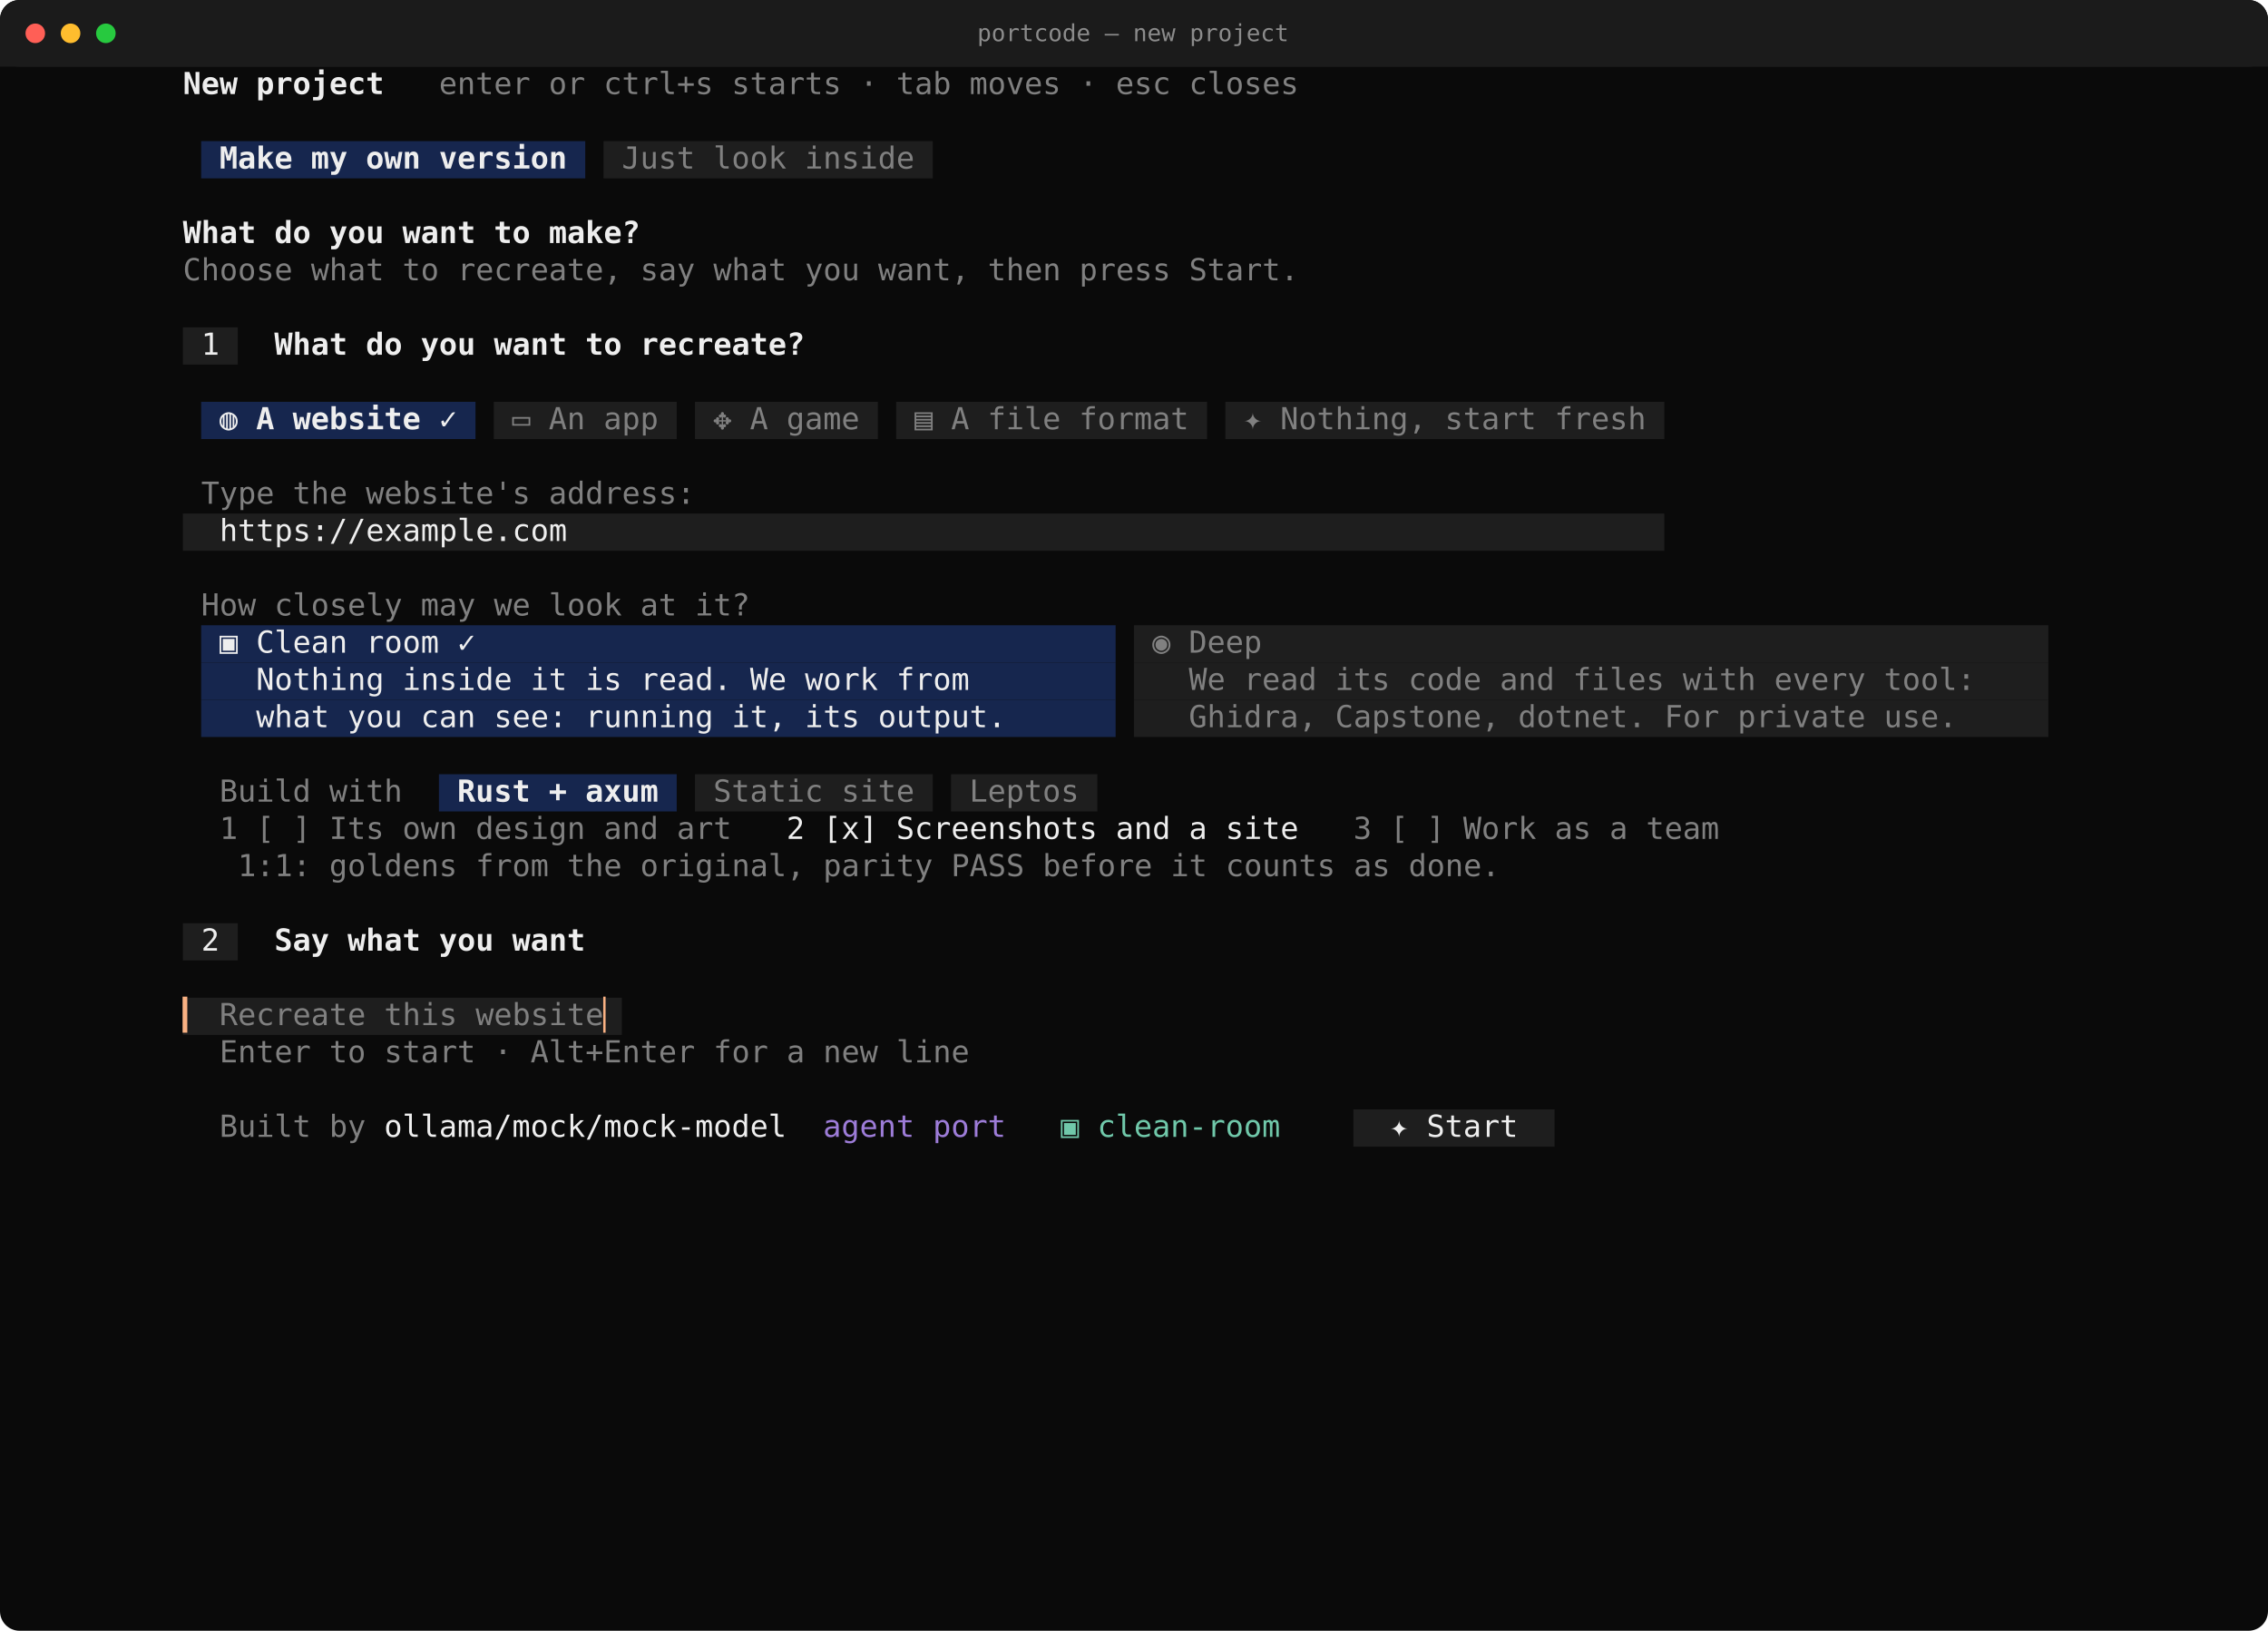
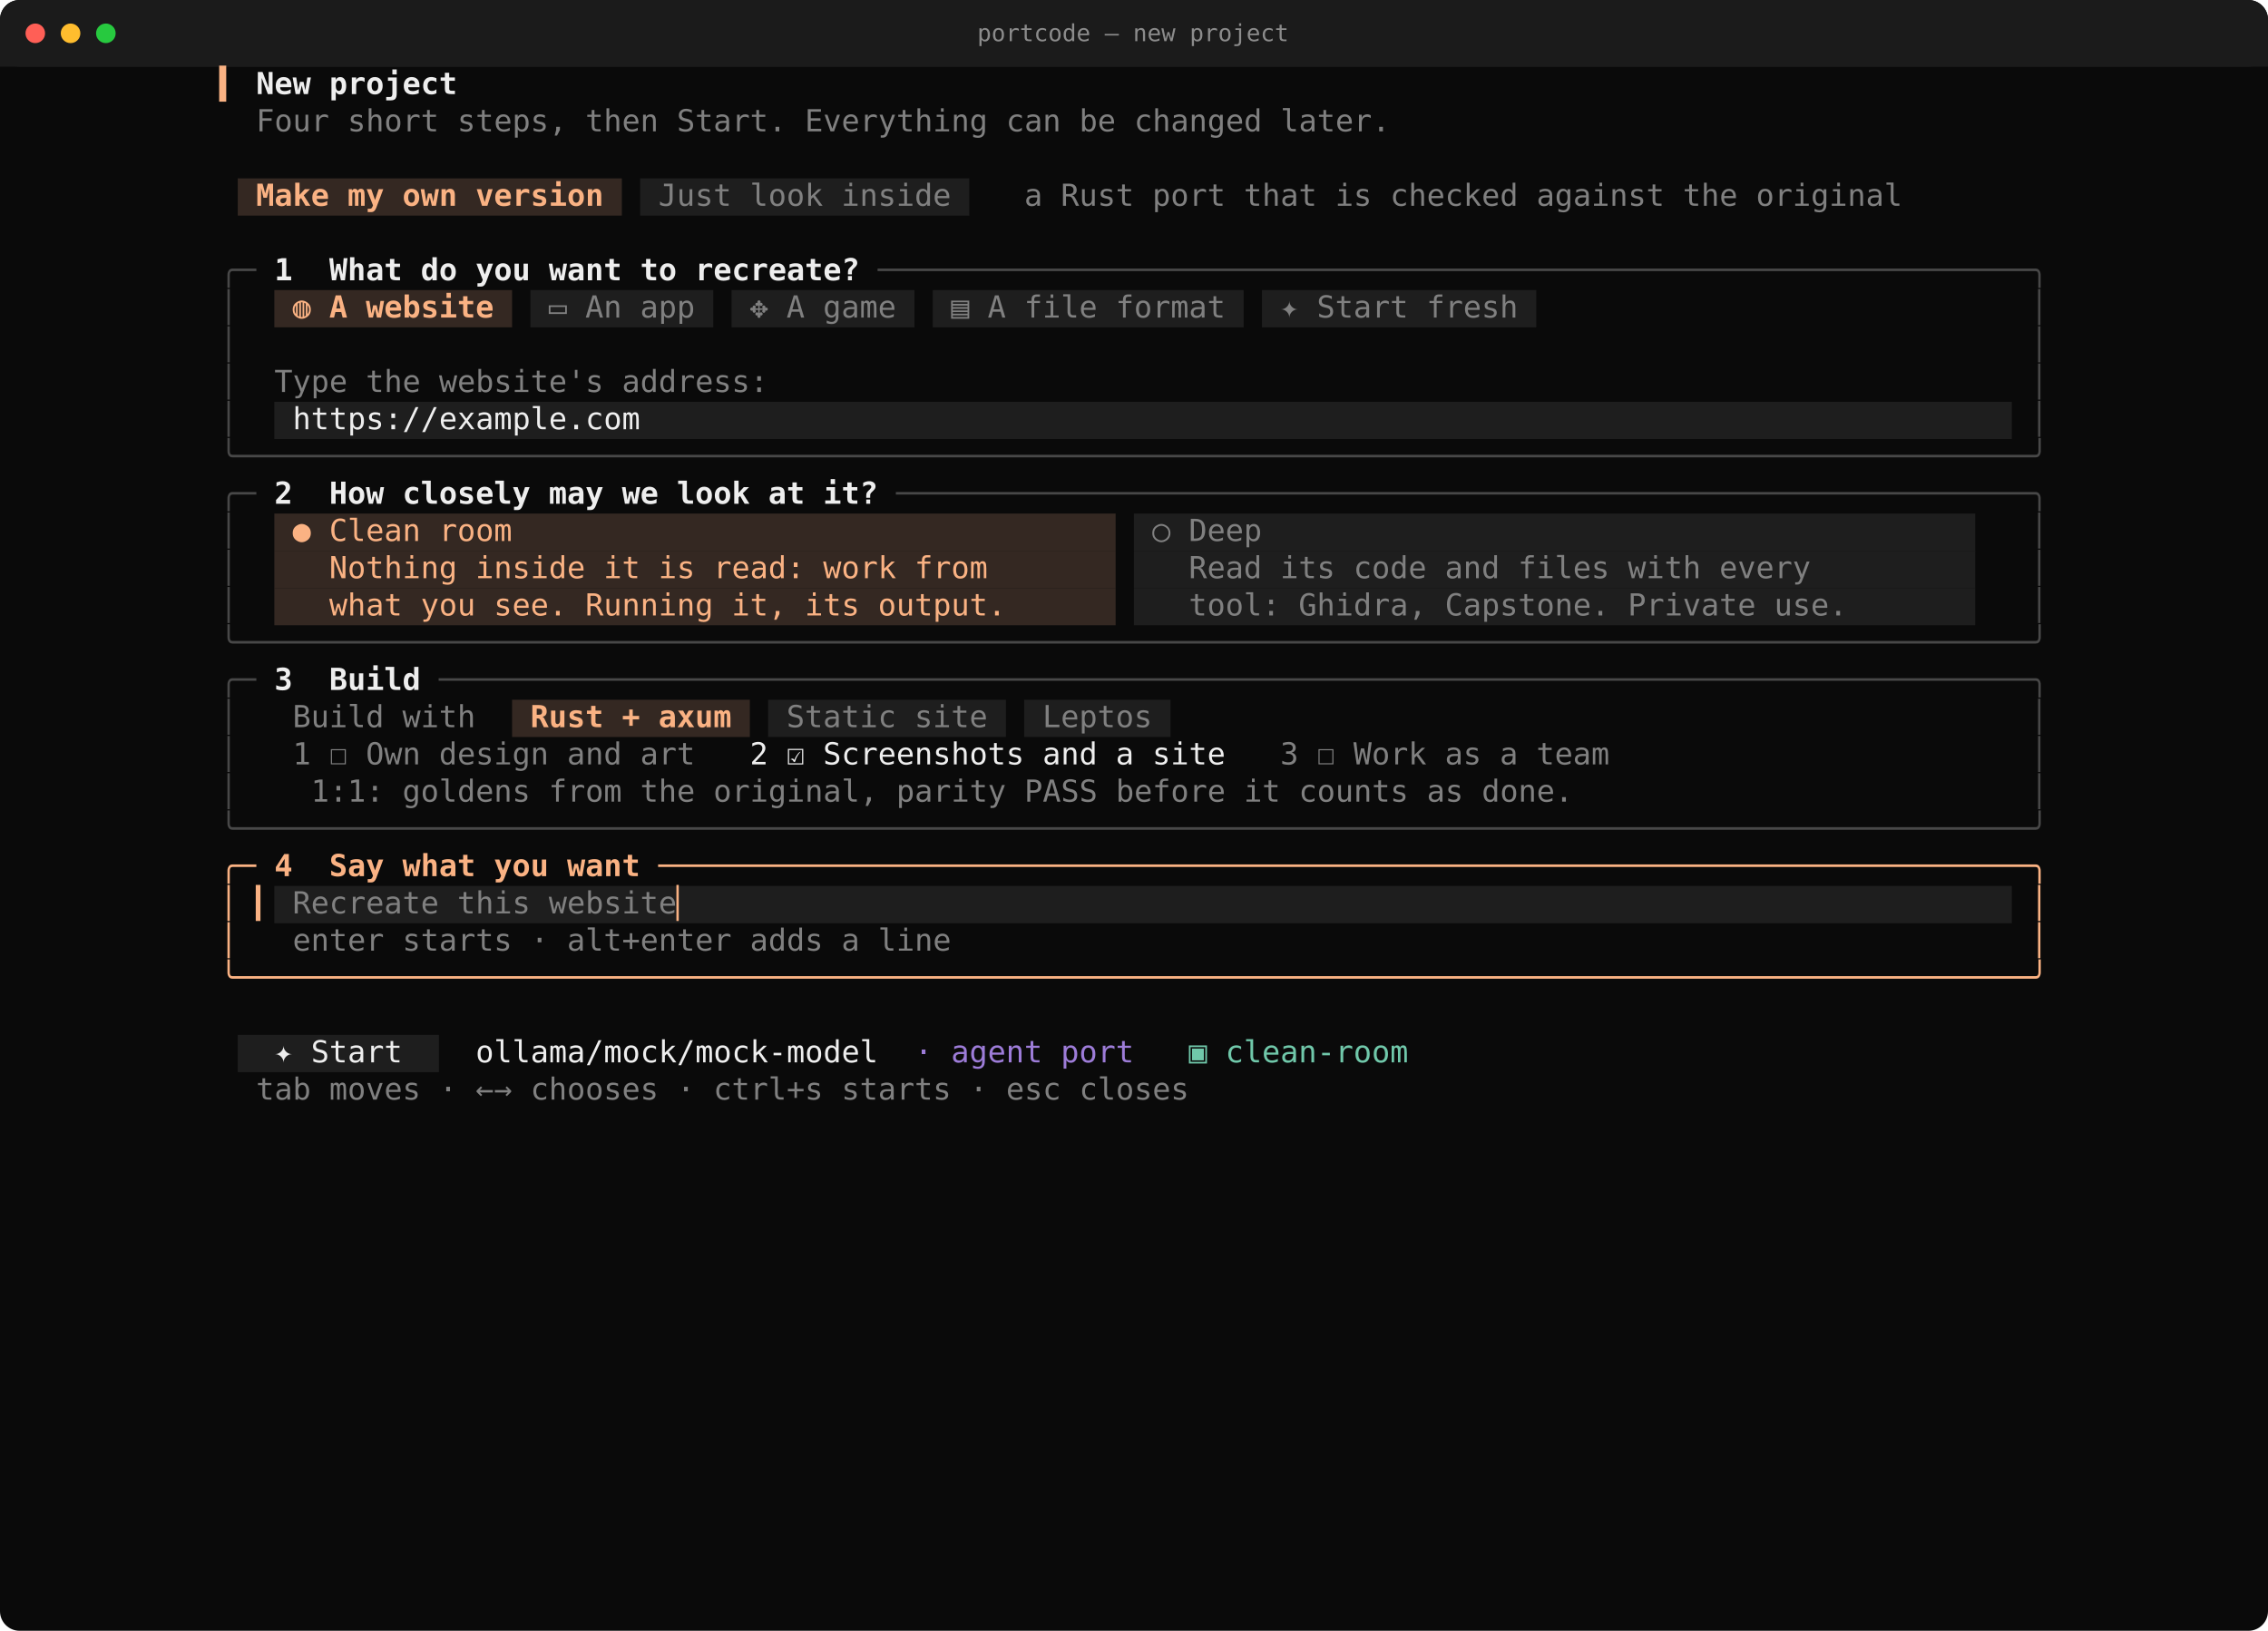
<svg xmlns="http://www.w3.org/2000/svg" width="1157" height="832" viewBox="0 0 1157 832" role="img" aria-label="portcode — new project">
  <rect width="1157" height="832" rx="10" fill="#0a0a0a" />
  <rect width="1157" height="34" rx="10" fill="#1b1b1b" />
  <rect y="24" width="1157" height="10" fill="#1b1b1b" />
  <circle cx="18" cy="17" r="5" fill="#ff5f56" />
  <circle cx="36" cy="17" r="5" fill="#ffbd2e" />
  <circle cx="54" cy="17" r="5" fill="#27c93f" />
  <text x="578" y="21" fill="#8b8b8b" font-family="ui-monospace,Menlo,monospace" font-size="12" text-anchor="middle">portcode — new project</text>
-   <rect x="102.63" y="72.00" width="195.93" height="19" fill="#16264e" />
-   <rect x="307.89" y="72.00" width="167.94" height="19" fill="#1e1e1e" />
-   <rect x="93.30" y="167.00" width="27.99" height="19" fill="#1e1e1e" />
-   <rect x="102.63" y="205.00" width="139.95" height="19" fill="#16264e" />
-   <rect x="251.91" y="205.00" width="93.30" height="19" fill="#1e1e1e" />
-   <rect x="354.54" y="205.00" width="93.30" height="19" fill="#1e1e1e" />
-   <rect x="457.17" y="205.00" width="158.61" height="19" fill="#1e1e1e" />
-   <rect x="625.11" y="205.00" width="223.92" height="19" fill="#1e1e1e" />
-   <rect x="93.30" y="262.00" width="755.73" height="19" fill="#1e1e1e" />
-   <rect x="102.63" y="319.00" width="466.50" height="19" fill="#16264e" />
-   <rect x="578.46" y="319.00" width="466.50" height="19" fill="#1e1e1e" />
-   <rect x="102.63" y="338.00" width="466.50" height="19" fill="#16264e" />
-   <rect x="578.46" y="338.00" width="466.50" height="19" fill="#1e1e1e" />
-   <rect x="102.63" y="357.00" width="466.50" height="19" fill="#16264e" />
-   <rect x="578.46" y="357.00" width="466.50" height="19" fill="#1e1e1e" />
-   <rect x="223.92" y="395.00" width="121.29" height="19" fill="#16264e" />
-   <rect x="354.54" y="395.00" width="121.29" height="19" fill="#1e1e1e" />
-   <rect x="485.16" y="395.00" width="74.64" height="19" fill="#1e1e1e" />
-   <rect x="93.30" y="471.00" width="27.99" height="19" fill="#1e1e1e" />
-   <rect x="93.30" y="509.00" width="223.92" height="19" fill="#1e1e1e" />
-   <rect x="690.42" y="566.00" width="102.63" height="19" fill="#1e1e1e" />
+   <rect x="121.29" y="91.00" width="195.93" height="19" fill="#342822" />
+   <rect x="326.55" y="91.00" width="167.94" height="19" fill="#1e1e1e" />
+   <rect x="139.95" y="148.00" width="121.29" height="19" fill="#342822" />
+   <rect x="270.57" y="148.00" width="93.30" height="19" fill="#1e1e1e" />
+   <rect x="373.20" y="148.00" width="93.30" height="19" fill="#1e1e1e" />
+   <rect x="475.83" y="148.00" width="158.61" height="19" fill="#1e1e1e" />
+   <rect x="643.77" y="148.00" width="139.95" height="19" fill="#1e1e1e" />
+   <rect x="139.95" y="205.00" width="886.35" height="19" fill="#1e1e1e" />
+   <rect x="139.95" y="262.00" width="429.18" height="19" fill="#342822" />
+   <rect x="578.46" y="262.00" width="429.18" height="19" fill="#1e1e1e" />
+   <rect x="139.95" y="281.00" width="429.18" height="19" fill="#342822" />
+   <rect x="578.46" y="281.00" width="429.18" height="19" fill="#1e1e1e" />
+   <rect x="139.95" y="300.00" width="429.18" height="19" fill="#342822" />
+   <rect x="578.46" y="300.00" width="429.18" height="19" fill="#1e1e1e" />
+   <rect x="261.24" y="357.00" width="121.29" height="19" fill="#342822" />
+   <rect x="391.86" y="357.00" width="121.29" height="19" fill="#1e1e1e" />
+   <rect x="522.48" y="357.00" width="74.64" height="19" fill="#1e1e1e" />
+   <rect x="139.95" y="452.00" width="886.35" height="19" fill="#1e1e1e" />
+   <rect x="121.29" y="528.00" width="102.63" height="19" fill="#1e1e1e" />
  <g font-family="ui-monospace,SFMono-Regular,Menlo,Consolas,'DejaVu Sans Mono',monospace" font-size="15.5" xml:space="preserve">
-     <text x="93.30" y="48.00" fill="#eeeeee" textLength="102.63" lengthAdjust="spacingAndGlyphs" font-weight="700">New project</text>
-     <text x="195.93" y="48.00" fill="#808080" textLength="466.50" lengthAdjust="spacingAndGlyphs">   enter or ctrl+s starts · tab moves · esc closes</text>
-     <text x="102.63" y="86.00" fill="#eeeeee" textLength="195.93" lengthAdjust="spacingAndGlyphs" font-weight="700"> Make my own version </text>
-     <text x="307.89" y="86.00" fill="#808080" textLength="167.94" lengthAdjust="spacingAndGlyphs"> Just look inside </text>
-     <text x="93.30" y="124.00" fill="#eeeeee" textLength="233.25" lengthAdjust="spacingAndGlyphs" font-weight="700">What do you want to make?</text>
-     <text x="93.30" y="143.00" fill="#808080" textLength="569.13" lengthAdjust="spacingAndGlyphs">Choose what to recreate, say what you want, then press Start.</text>
-     <text x="0.00" y="181.00" fill="#eeeeee" textLength="121.29" lengthAdjust="spacingAndGlyphs">           1 </text>
-     <text x="121.29" y="181.00" fill="#eeeeee" textLength="289.23" lengthAdjust="spacingAndGlyphs" font-weight="700">  What do you want to recreate?</text>
-     <text x="102.63" y="219.00" fill="#eeeeee" textLength="139.95" lengthAdjust="spacingAndGlyphs" font-weight="700"> ◍ A website ✓ </text>
-     <text x="251.91" y="219.00" fill="#808080" textLength="93.30" lengthAdjust="spacingAndGlyphs"> ▭ An app </text>
-     <text x="354.54" y="219.00" fill="#808080" textLength="93.30" lengthAdjust="spacingAndGlyphs"> ✥ A game </text>
-     <text x="457.17" y="219.00" fill="#808080" textLength="158.61" lengthAdjust="spacingAndGlyphs"> ▤ A file format </text>
-     <text x="625.11" y="219.00" fill="#808080" textLength="223.92" lengthAdjust="spacingAndGlyphs"> ✦ Nothing, start fresh </text>
-     <text x="93.30" y="257.00" fill="#808080" textLength="261.24" lengthAdjust="spacingAndGlyphs"> Type the website's address:</text>
-     <text x="0.00" y="276.00" fill="#eeeeee" textLength="1156.92" lengthAdjust="spacingAndGlyphs">            https://example.com                                                                                             </text>
-     <text x="93.30" y="314.00" fill="#808080" textLength="289.23" lengthAdjust="spacingAndGlyphs"> How closely may we look at it?</text>
-     <text x="0.00" y="333.00" fill="#eeeeee" textLength="578.46" lengthAdjust="spacingAndGlyphs">            ▣ Clean room ✓                                    </text>
-     <text x="578.46" y="333.00" fill="#808080" textLength="466.50" lengthAdjust="spacingAndGlyphs"> ◉ Deep                                           </text>
-     <text x="0.00" y="352.00" fill="#eeeeee" textLength="578.46" lengthAdjust="spacingAndGlyphs">              Nothing inside it is read. We work from         </text>
-     <text x="578.46" y="352.00" fill="#808080" textLength="466.50" lengthAdjust="spacingAndGlyphs">   We read its code and files with every tool:    </text>
-     <text x="0.00" y="371.00" fill="#eeeeee" textLength="578.46" lengthAdjust="spacingAndGlyphs">              what you can see: running it, its output.       </text>
-     <text x="578.46" y="371.00" fill="#808080" textLength="466.50" lengthAdjust="spacingAndGlyphs">   Ghidra, Capstone, dotnet. For private use.     </text>
-     <text x="102.63" y="409.00" fill="#808080" textLength="121.29" lengthAdjust="spacingAndGlyphs"> Build with  </text>
-     <text x="223.92" y="409.00" fill="#eeeeee" textLength="121.29" lengthAdjust="spacingAndGlyphs" font-weight="700"> Rust + axum </text>
-     <text x="354.54" y="409.00" fill="#808080" textLength="121.29" lengthAdjust="spacingAndGlyphs"> Static site </text>
-     <text x="485.16" y="409.00" fill="#808080" textLength="74.64" lengthAdjust="spacingAndGlyphs"> Leptos </text>
-     <text x="102.63" y="428.00" fill="#808080" textLength="279.90" lengthAdjust="spacingAndGlyphs"> 1 [ ] Its own design and art </text>
-     <text x="382.53" y="428.00" fill="#eeeeee" textLength="289.23" lengthAdjust="spacingAndGlyphs">  2 [x] Screenshots and a site </text>
-     <text x="671.76" y="428.00" fill="#808080" textLength="214.59" lengthAdjust="spacingAndGlyphs">  3 [ ] Work as a team </text>
-     <text x="93.30" y="447.00" fill="#808080" textLength="671.76" lengthAdjust="spacingAndGlyphs">   1:1: goldens from the original, parity PASS before it counts as done.</text>
-     <text x="0.00" y="485.00" fill="#eeeeee" textLength="121.29" lengthAdjust="spacingAndGlyphs">           2 </text>
-     <text x="121.29" y="485.00" fill="#eeeeee" textLength="177.27" lengthAdjust="spacingAndGlyphs" font-weight="700">  Say what you want</text>
-     <text x="93.30" y="523.00" fill="#fab283" textLength="9.33" lengthAdjust="spacingAndGlyphs">▎</text>
-     <text x="102.63" y="523.00" fill="#808080" textLength="205.26" lengthAdjust="spacingAndGlyphs"> Recreate this website</text>
-     <text x="307.89" y="523.00" fill="#fab283" textLength="9.33" lengthAdjust="spacingAndGlyphs">▏</text>
-     <text x="93.30" y="542.00" fill="#808080" textLength="401.19" lengthAdjust="spacingAndGlyphs">  Enter to start · Alt+Enter for a new line</text>
-     <text x="102.63" y="580.00" fill="#808080" textLength="93.30" lengthAdjust="spacingAndGlyphs"> Built by </text>
-     <text x="195.93" y="580.00" fill="#eeeeee" textLength="205.26" lengthAdjust="spacingAndGlyphs">ollama/mock/mock-model</text>
-     <text x="401.19" y="580.00" fill="#9d7cd8" textLength="130.62" lengthAdjust="spacingAndGlyphs">  agent port  </text>
-     <text x="531.81" y="580.00" fill="#70c8aa" textLength="130.62" lengthAdjust="spacingAndGlyphs"> ▣ clean-room </text>
-     <text x="662.43" y="580.00" fill="#eeeeee" textLength="494.49" lengthAdjust="spacingAndGlyphs">     ✦ Start                                         </text>
+     <text x="111.96" y="48.00" fill="#fab283" textLength="9.33" lengthAdjust="spacingAndGlyphs">▍</text>
+     <text x="121.29" y="48.00" fill="#eeeeee" textLength="111.96" lengthAdjust="spacingAndGlyphs" font-weight="700"> New project</text>
+     <text x="111.96" y="67.00" fill="#808080" textLength="597.12" lengthAdjust="spacingAndGlyphs">  Four short steps, then Start. Everything can be changed later.</text>
+     <text x="121.29" y="105.00" fill="#fab283" textLength="195.93" lengthAdjust="spacingAndGlyphs" font-weight="700"> Make my own version </text>
+     <text x="326.55" y="105.00" fill="#808080" textLength="643.77" lengthAdjust="spacingAndGlyphs"> Just look inside    a Rust port that is checked against the original</text>
+     <text x="111.96" y="143.00" fill="#484848" textLength="18.66" lengthAdjust="spacingAndGlyphs">╭─</text>
+     <text x="130.62" y="143.00" fill="#eeeeee" textLength="317.22" lengthAdjust="spacingAndGlyphs" font-weight="700"> 1  What do you want to recreate? </text>
+     <text x="447.84" y="143.00" fill="#484848" textLength="597.12" lengthAdjust="spacingAndGlyphs">───────────────────────────────────────────────────────────────╮</text>
+     <text x="111.96" y="162.00" fill="#484848" textLength="18.66" lengthAdjust="spacingAndGlyphs">│ </text>
+     <text x="139.95" y="162.00" fill="#fab283" textLength="121.29" lengthAdjust="spacingAndGlyphs" font-weight="700"> ◍ A website </text>
+     <text x="270.57" y="162.00" fill="#808080" textLength="93.30" lengthAdjust="spacingAndGlyphs"> ▭ An app </text>
+     <text x="373.20" y="162.00" fill="#808080" textLength="93.30" lengthAdjust="spacingAndGlyphs"> ✥ A game </text>
+     <text x="475.83" y="162.00" fill="#808080" textLength="158.61" lengthAdjust="spacingAndGlyphs"> ▤ A file format </text>
+     <text x="643.77" y="162.00" fill="#808080" textLength="139.95" lengthAdjust="spacingAndGlyphs"> ✦ Start fresh </text>
+     <text x="1026.30" y="162.00" fill="#484848" textLength="18.66" lengthAdjust="spacingAndGlyphs"> │</text>
+     <text x="111.96" y="181.00" fill="#484848" textLength="18.66" lengthAdjust="spacingAndGlyphs">│ </text>
+     <text x="1026.30" y="181.00" fill="#484848" textLength="18.66" lengthAdjust="spacingAndGlyphs"> │</text>
+     <text x="111.96" y="200.00" fill="#484848" textLength="18.66" lengthAdjust="spacingAndGlyphs">│ </text>
+     <text x="130.62" y="200.00" fill="#808080" textLength="261.24" lengthAdjust="spacingAndGlyphs"> Type the website's address:</text>
+     <text x="1026.30" y="200.00" fill="#484848" textLength="18.66" lengthAdjust="spacingAndGlyphs"> │</text>
+     <text x="111.96" y="219.00" fill="#484848" textLength="18.66" lengthAdjust="spacingAndGlyphs">│ </text>
+     <text x="130.62" y="219.00" fill="#eeeeee" textLength="895.68" lengthAdjust="spacingAndGlyphs">  https://example.com                                                                           </text>
+     <text x="1026.30" y="219.00" fill="#484848" textLength="18.66" lengthAdjust="spacingAndGlyphs"> │</text>
+     <text x="111.96" y="238.00" fill="#484848" textLength="933.00" lengthAdjust="spacingAndGlyphs">╰──────────────────────────────────────────────────────────────────────────────────────────────────╯</text>
+     <text x="111.96" y="257.00" fill="#484848" textLength="18.66" lengthAdjust="spacingAndGlyphs">╭─</text>
+     <text x="130.62" y="257.00" fill="#eeeeee" textLength="326.55" lengthAdjust="spacingAndGlyphs" font-weight="700"> 2  How closely may we look at it? </text>
+     <text x="457.17" y="257.00" fill="#484848" textLength="587.79" lengthAdjust="spacingAndGlyphs">──────────────────────────────────────────────────────────────╮</text>
+     <text x="111.96" y="276.00" fill="#484848" textLength="18.66" lengthAdjust="spacingAndGlyphs">│ </text>
+     <text x="139.95" y="276.00" fill="#fab283" textLength="429.18" lengthAdjust="spacingAndGlyphs"> ● Clean room                                 </text>
+     <text x="578.46" y="276.00" fill="#808080" textLength="429.18" lengthAdjust="spacingAndGlyphs"> ○ Deep                                       </text>
+     <text x="1026.30" y="276.00" fill="#484848" textLength="18.66" lengthAdjust="spacingAndGlyphs"> │</text>
+     <text x="111.96" y="295.00" fill="#484848" textLength="18.66" lengthAdjust="spacingAndGlyphs">│ </text>
+     <text x="139.95" y="295.00" fill="#fab283" textLength="429.18" lengthAdjust="spacingAndGlyphs">   Nothing inside it is read: work from       </text>
+     <text x="578.46" y="295.00" fill="#808080" textLength="429.18" lengthAdjust="spacingAndGlyphs">   Read its code and files with every         </text>
+     <text x="1026.30" y="295.00" fill="#484848" textLength="18.66" lengthAdjust="spacingAndGlyphs"> │</text>
+     <text x="111.96" y="314.00" fill="#484848" textLength="18.66" lengthAdjust="spacingAndGlyphs">│ </text>
+     <text x="139.95" y="314.00" fill="#fab283" textLength="429.18" lengthAdjust="spacingAndGlyphs">   what you see. Running it, its output.      </text>
+     <text x="578.46" y="314.00" fill="#808080" textLength="429.18" lengthAdjust="spacingAndGlyphs">   tool: Ghidra, Capstone. Private use.       </text>
+     <text x="1026.30" y="314.00" fill="#484848" textLength="18.66" lengthAdjust="spacingAndGlyphs"> │</text>
+     <text x="111.96" y="333.00" fill="#484848" textLength="933.00" lengthAdjust="spacingAndGlyphs">╰──────────────────────────────────────────────────────────────────────────────────────────────────╯</text>
+     <text x="111.96" y="352.00" fill="#484848" textLength="18.66" lengthAdjust="spacingAndGlyphs">╭─</text>
+     <text x="130.62" y="352.00" fill="#eeeeee" textLength="93.30" lengthAdjust="spacingAndGlyphs" font-weight="700"> 3  Build </text>
+     <text x="223.92" y="352.00" fill="#484848" textLength="821.04" lengthAdjust="spacingAndGlyphs">───────────────────────────────────────────────────────────────────────────────────────╮</text>
+     <text x="111.96" y="371.00" fill="#484848" textLength="18.66" lengthAdjust="spacingAndGlyphs">│ </text>
+     <text x="139.95" y="371.00" fill="#808080" textLength="121.29" lengthAdjust="spacingAndGlyphs"> Build with  </text>
+     <text x="261.24" y="371.00" fill="#fab283" textLength="121.29" lengthAdjust="spacingAndGlyphs" font-weight="700"> Rust + axum </text>
+     <text x="391.86" y="371.00" fill="#808080" textLength="121.29" lengthAdjust="spacingAndGlyphs"> Static site </text>
+     <text x="522.48" y="371.00" fill="#808080" textLength="74.64" lengthAdjust="spacingAndGlyphs"> Leptos </text>
+     <text x="1026.30" y="371.00" fill="#484848" textLength="18.66" lengthAdjust="spacingAndGlyphs"> │</text>
+     <text x="111.96" y="390.00" fill="#484848" textLength="18.66" lengthAdjust="spacingAndGlyphs">│ </text>
+     <text x="139.95" y="390.00" fill="#808080" textLength="233.25" lengthAdjust="spacingAndGlyphs"> 1 ☐ Own design and art  </text>
+     <text x="373.20" y="390.00" fill="#eeeeee" textLength="270.57" lengthAdjust="spacingAndGlyphs"> 2 ☑ Screenshots and a site  </text>
+     <text x="643.77" y="390.00" fill="#808080" textLength="195.93" lengthAdjust="spacingAndGlyphs"> 3 ☐ Work as a team  </text>
+     <text x="1026.30" y="390.00" fill="#484848" textLength="18.66" lengthAdjust="spacingAndGlyphs"> │</text>
+     <text x="111.96" y="409.00" fill="#484848" textLength="18.66" lengthAdjust="spacingAndGlyphs">│ </text>
+     <text x="130.62" y="409.00" fill="#808080" textLength="671.76" lengthAdjust="spacingAndGlyphs">   1:1: goldens from the original, parity PASS before it counts as done.</text>
+     <text x="1026.30" y="409.00" fill="#484848" textLength="18.66" lengthAdjust="spacingAndGlyphs"> │</text>
+     <text x="111.96" y="428.00" fill="#484848" textLength="933.00" lengthAdjust="spacingAndGlyphs">╰──────────────────────────────────────────────────────────────────────────────────────────────────╯</text>
+     <text x="111.96" y="447.00" fill="#fab283" textLength="18.66" lengthAdjust="spacingAndGlyphs">╭─</text>
+     <text x="130.62" y="447.00" fill="#fab283" textLength="205.26" lengthAdjust="spacingAndGlyphs" font-weight="700"> 4  Say what you want </text>
+     <text x="335.88" y="447.00" fill="#fab283" textLength="709.08" lengthAdjust="spacingAndGlyphs">───────────────────────────────────────────────────────────────────────────╮</text>
+     <text x="111.96" y="466.00" fill="#fab283" textLength="27.99" lengthAdjust="spacingAndGlyphs">│ ▎</text>
+     <text x="139.95" y="466.00" fill="#808080" textLength="205.26" lengthAdjust="spacingAndGlyphs"> Recreate this website</text>
+     <text x="345.21" y="466.00" fill="#fab283" textLength="9.33" lengthAdjust="spacingAndGlyphs">▏</text>
+     <text x="1026.30" y="466.00" fill="#fab283" textLength="18.66" lengthAdjust="spacingAndGlyphs"> │</text>
+     <text x="111.96" y="485.00" fill="#fab283" textLength="18.66" lengthAdjust="spacingAndGlyphs">│ </text>
+     <text x="130.62" y="485.00" fill="#808080" textLength="354.54" lengthAdjust="spacingAndGlyphs">  enter starts · alt+enter adds a line</text>
+     <text x="1026.30" y="485.00" fill="#fab283" textLength="18.66" lengthAdjust="spacingAndGlyphs"> │</text>
+     <text x="111.96" y="504.00" fill="#fab283" textLength="933.00" lengthAdjust="spacingAndGlyphs">╰──────────────────────────────────────────────────────────────────────────────────────────────────╯</text>
+     <text x="0.00" y="542.00" fill="#eeeeee" textLength="447.84" lengthAdjust="spacingAndGlyphs">               ✦ Start    ollama/mock/mock-model</text>
+     <text x="447.84" y="542.00" fill="#9d7cd8" textLength="149.28" lengthAdjust="spacingAndGlyphs">  · agent port  </text>
+     <text x="597.12" y="542.00" fill="#70c8aa" textLength="130.62" lengthAdjust="spacingAndGlyphs"> ▣ clean-room </text>
+     <text x="111.96" y="561.00" fill="#808080" textLength="494.49" lengthAdjust="spacingAndGlyphs">  tab moves · ←→ chooses · ctrl+s starts · esc closes</text>
  </g>
</svg>
